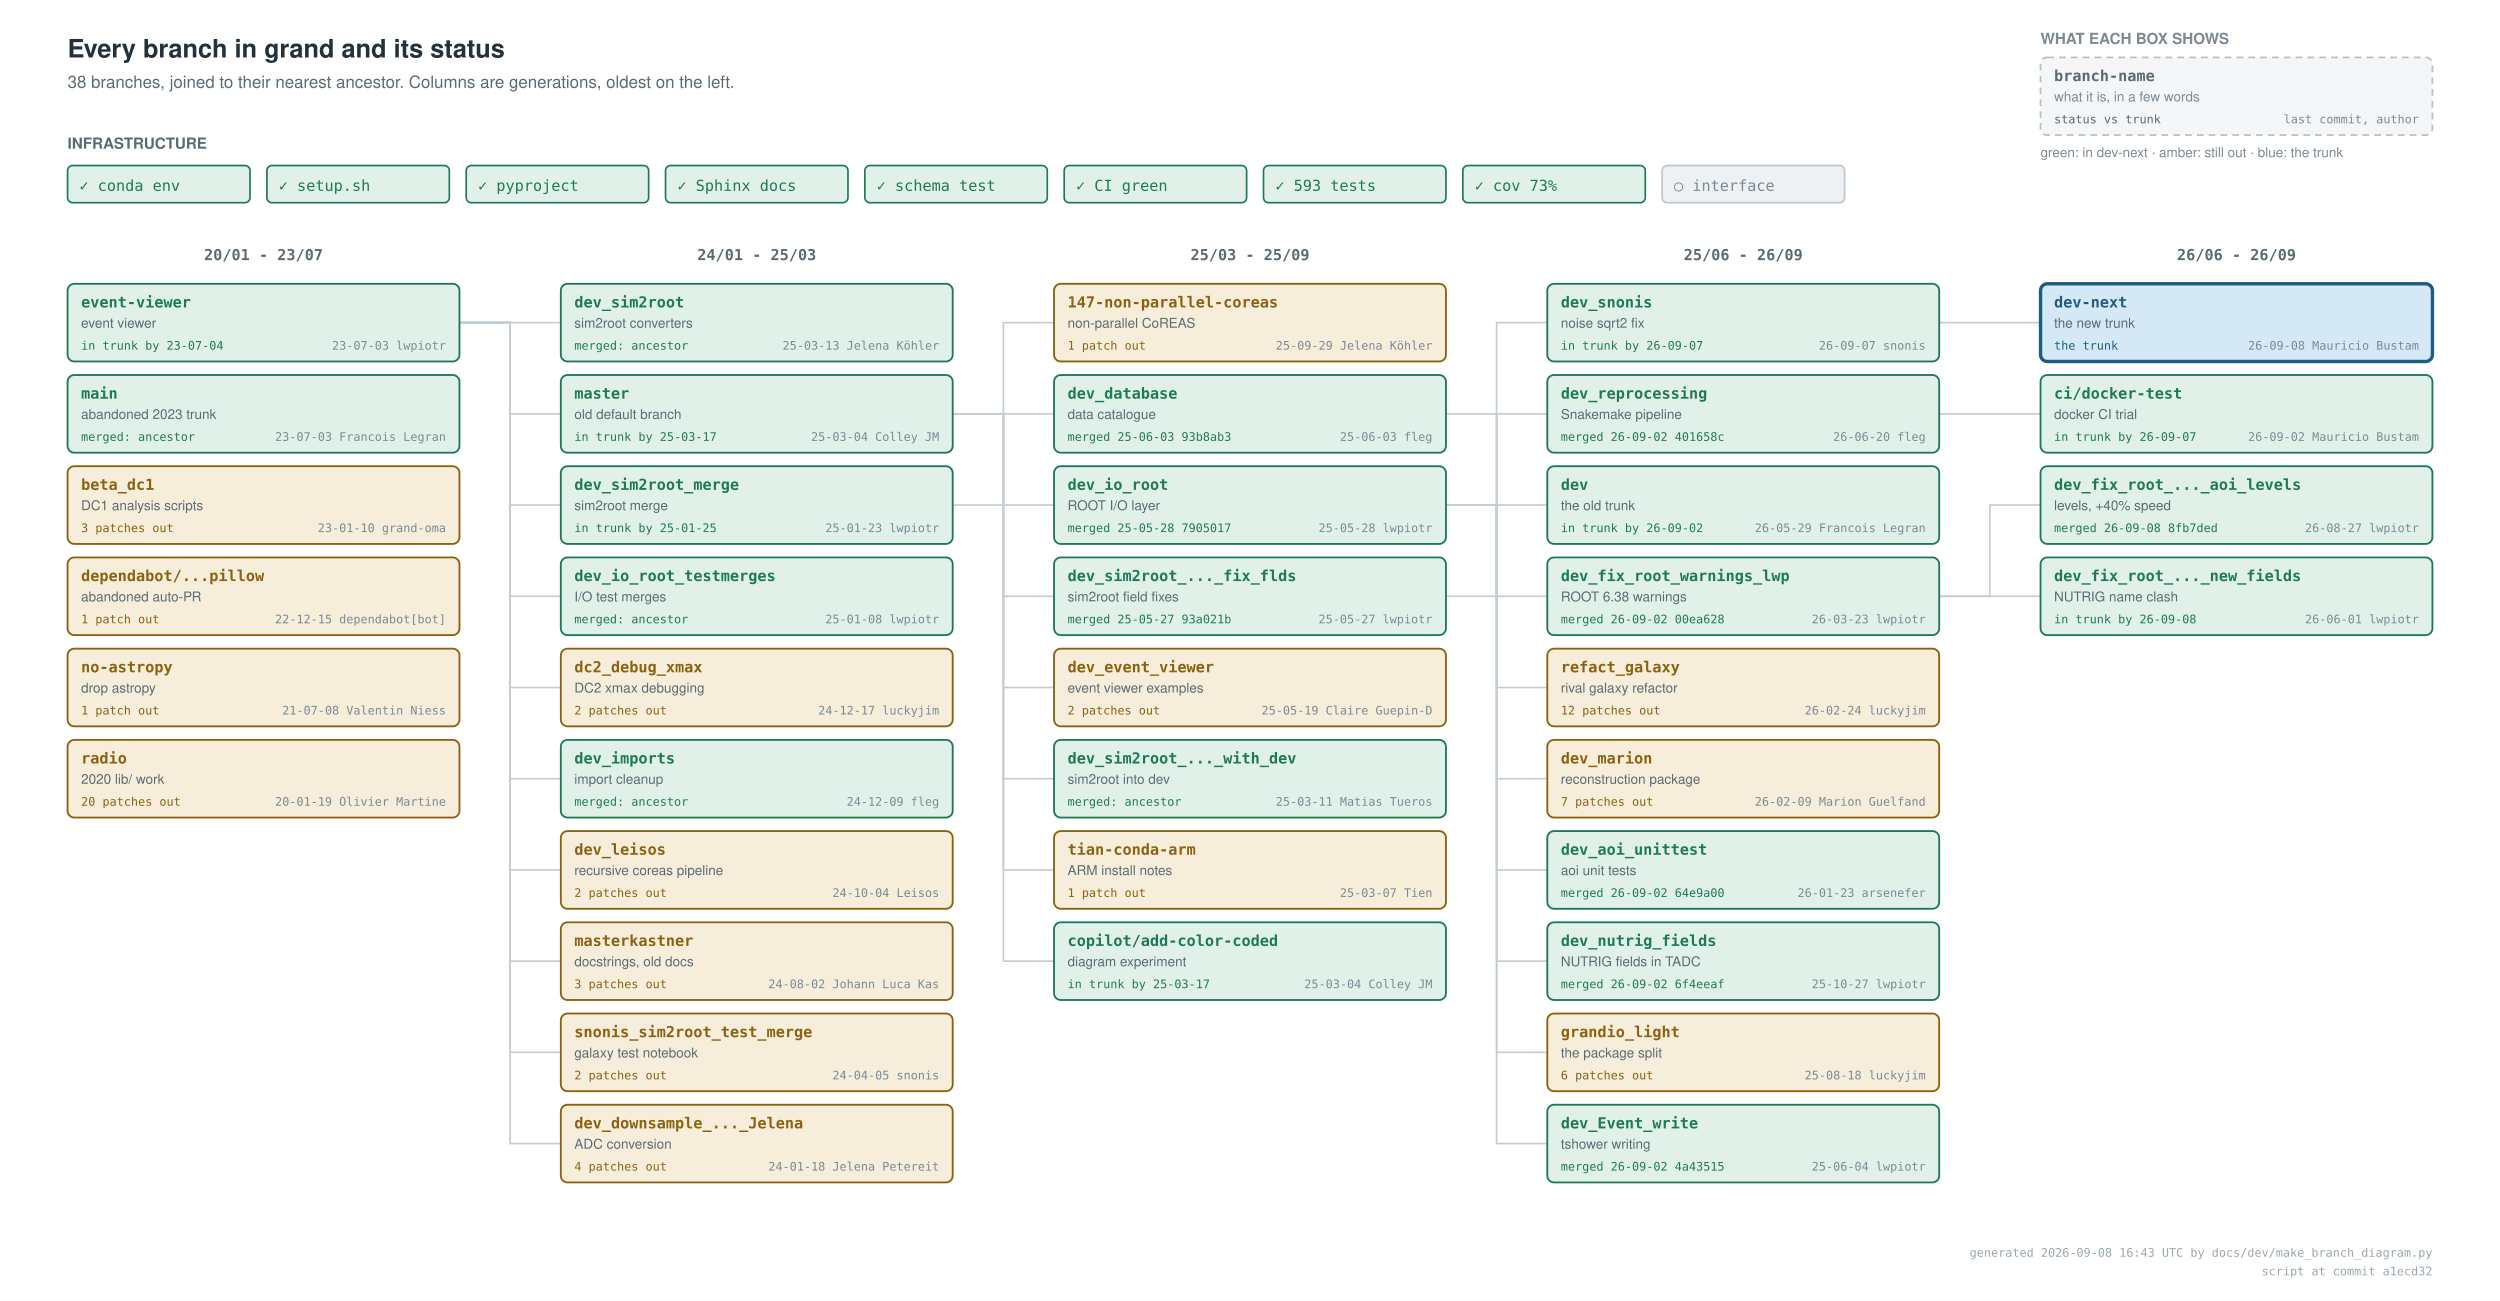
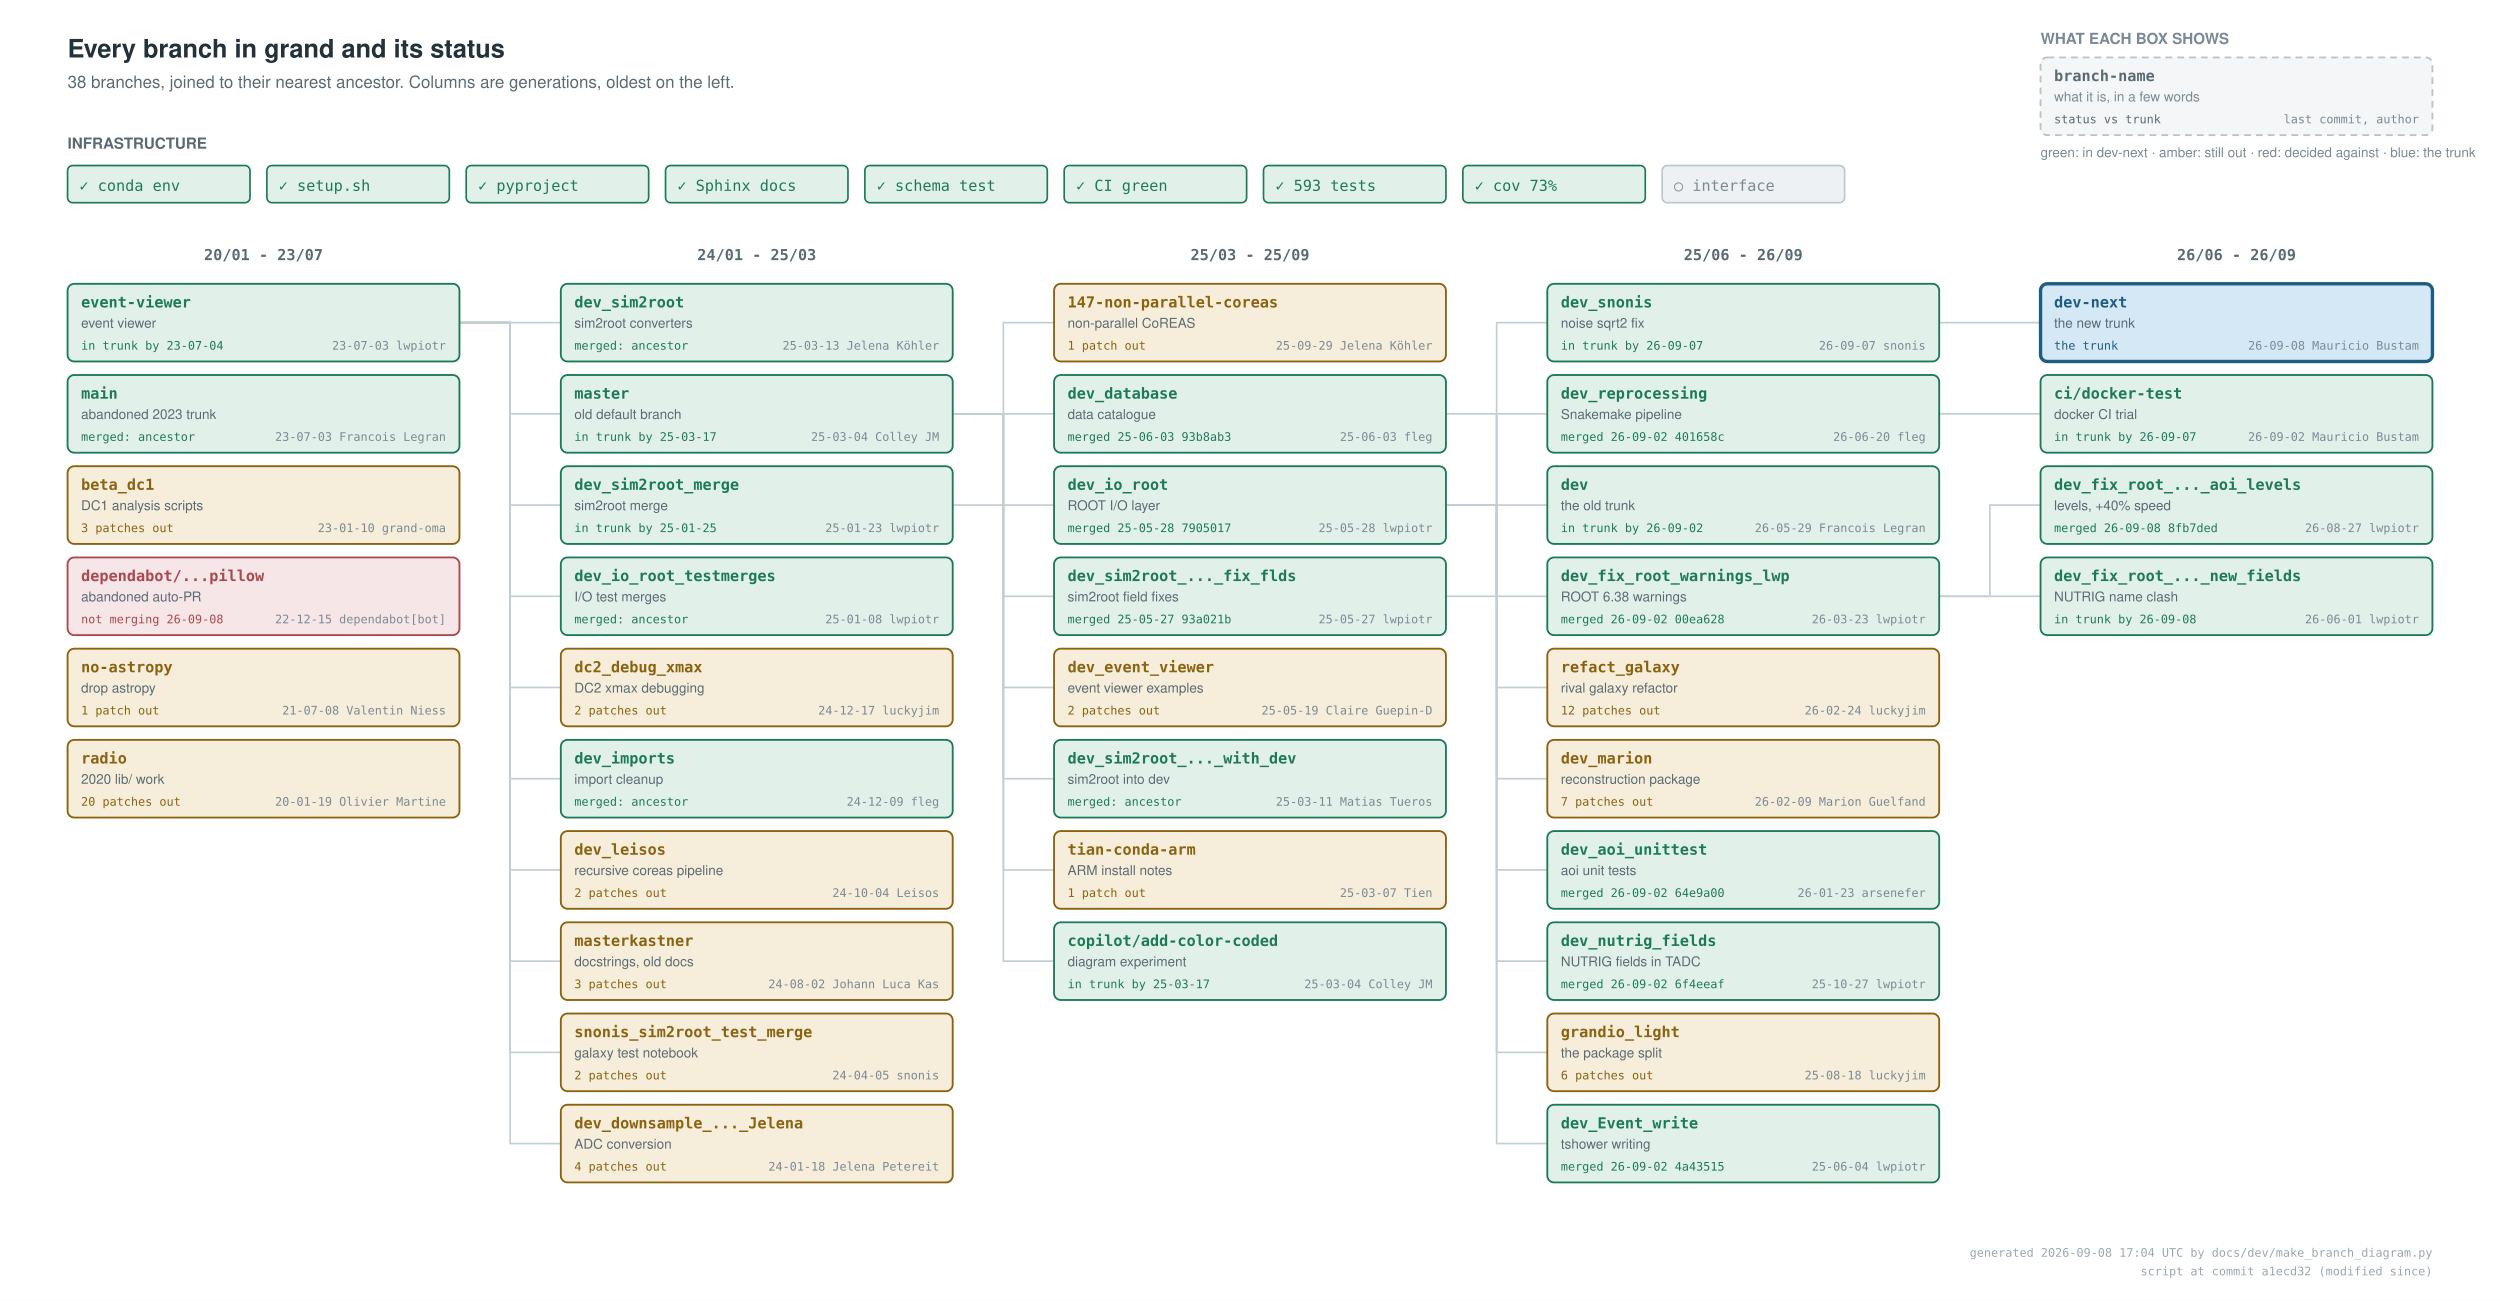
<svg xmlns="http://www.w3.org/2000/svg" viewBox="0 0 1480 770" width="1480" height="770" font-family="IBM Plex Sans, Helvetica, Arial, sans-serif">
  <rect width="1480" height="770" fill="#FFFFFF" />
  <text x="40" y="34" font-size="15" font-weight="600" fill="#22313A">Every branch in grand and its status</text>
  <text x="40" y="52" font-size="10" fill="#5A6A73">38 branches, joined to their nearest ancestor. Columns are generations, oldest on the left.</text>
  <text x="1208.0" y="26.0" font-size="9" font-weight="600" fill="#7A8994">WHAT EACH BOX SHOWS</text>
  <rect x="1208.0" y="34.0" width="232" height="46" rx="4" fill="#F4F6F7" stroke="#B7C4CC" stroke-width="1.1" stroke-dasharray="4 3" />
  <text x="1216.0" y="48.0" font-family="IBM Plex Mono, monospace" font-size="9" font-weight="600" fill="#5A6A73">branch-name</text>
  <text x="1216.0" y="60.0" font-size="8" fill="#7A8994">what it is, in a few words</text>
  <text x="1216.0" y="73.0" font-family="IBM Plex Mono, monospace" font-size="7" fill="#5A6A73">status vs trunk</text>
  <text x="1432.0" y="73.0" font-family="IBM Plex Mono, monospace" font-size="7" fill="#7A8994" text-anchor="end">last commit, author</text>
-   <text x="1208.0" y="93.0" font-size="8" fill="#7A8994">green: in dev-next  ·  amber: still out  ·  blue: the trunk</text>
+   <text x="1208.0" y="93.0" font-size="8" fill="#7A8994">green: in dev-next  ·  amber: still out  ·  red: decided against  ·  blue: the trunk</text>
  <text x="40" y="88" font-size="9" font-weight="600" fill="#5A6A73">INFRASTRUCTURE</text>
  <rect x="40.0" y="98" width="108" height="22" rx="3" fill="#E1F1EA" stroke="#1D7A57" stroke-width="1" />
  <text x="47.0" y="113" font-family="IBM Plex Mono, monospace" font-size="9" fill="#1D7A57">✓ conda env</text>
  <rect x="158.0" y="98" width="108" height="22" rx="3" fill="#E1F1EA" stroke="#1D7A57" stroke-width="1" />
  <text x="165.0" y="113" font-family="IBM Plex Mono, monospace" font-size="9" fill="#1D7A57">✓ setup.sh</text>
  <rect x="276.0" y="98" width="108" height="22" rx="3" fill="#E1F1EA" stroke="#1D7A57" stroke-width="1" />
  <text x="283.0" y="113" font-family="IBM Plex Mono, monospace" font-size="9" fill="#1D7A57">✓ pyproject</text>
  <rect x="394.0" y="98" width="108" height="22" rx="3" fill="#E1F1EA" stroke="#1D7A57" stroke-width="1" />
  <text x="401.0" y="113" font-family="IBM Plex Mono, monospace" font-size="9" fill="#1D7A57">✓ Sphinx docs</text>
  <rect x="512.0" y="98" width="108" height="22" rx="3" fill="#E1F1EA" stroke="#1D7A57" stroke-width="1" />
  <text x="519.0" y="113" font-family="IBM Plex Mono, monospace" font-size="9" fill="#1D7A57">✓ schema test</text>
  <rect x="630.0" y="98" width="108" height="22" rx="3" fill="#E1F1EA" stroke="#1D7A57" stroke-width="1" />
  <text x="637.0" y="113" font-family="IBM Plex Mono, monospace" font-size="9" fill="#1D7A57">✓ CI green</text>
  <rect x="748.0" y="98" width="108" height="22" rx="3" fill="#E1F1EA" stroke="#1D7A57" stroke-width="1" />
  <text x="755.0" y="113" font-family="IBM Plex Mono, monospace" font-size="9" fill="#1D7A57">✓ 593 tests</text>
  <rect x="866.0" y="98" width="108" height="22" rx="3" fill="#E1F1EA" stroke="#1D7A57" stroke-width="1" />
  <text x="873.0" y="113" font-family="IBM Plex Mono, monospace" font-size="9" fill="#1D7A57">✓ cov 73%</text>
  <rect x="984.0" y="98" width="108" height="22" rx="3" fill="#EDF1F3" stroke="#BCC7CE" stroke-width="1" />
  <text x="991.0" y="113" font-family="IBM Plex Mono, monospace" font-size="9" fill="#7A8994">○ interface</text>
  <text x="156.0" y="154.0" font-family="IBM Plex Mono, monospace" font-size="9" font-weight="600" fill="#5A6A73" text-anchor="middle">20/01 - 23/07</text>
  <text x="448.0" y="154.0" font-family="IBM Plex Mono, monospace" font-size="9" font-weight="600" fill="#5A6A73" text-anchor="middle">24/01 - 25/03</text>
  <text x="740.0" y="154.0" font-family="IBM Plex Mono, monospace" font-size="9" font-weight="600" fill="#5A6A73" text-anchor="middle">25/03 - 25/09</text>
  <text x="1032.0" y="154.0" font-family="IBM Plex Mono, monospace" font-size="9" font-weight="600" fill="#5A6A73" text-anchor="middle">25/06 - 26/09</text>
  <text x="1324.0" y="154.0" font-family="IBM Plex Mono, monospace" font-size="9" font-weight="600" fill="#5A6A73" text-anchor="middle">26/06 - 26/09</text>
  <path d="M 564.0 245.0 H 594.0 V 191.0 H 624.0" fill="none" stroke="#C3CDD4" stroke-width="1" />
  <path d="M 1148.0 245.0 H 1178.0 V 245.0 H 1208.0" fill="none" stroke="#C3CDD4" stroke-width="1" />
  <path d="M 564.0 245.0 H 594.0 V 569.0 H 624.0" fill="none" stroke="#C3CDD4" stroke-width="1" />
  <path d="M 272.0 191.0 H 302.0 V 407.0 H 332.0" fill="none" stroke="#C3CDD4" stroke-width="1" />
  <path d="M 856.0 299.0 H 886.0 V 299.0 H 916.0" fill="none" stroke="#C3CDD4" stroke-width="1" />
  <path d="M 1148.0 191.0 H 1178.0 V 191.0 H 1208.0" fill="none" stroke="#C3CDD4" stroke-width="1" />
  <path d="M 856.0 245.0 H 886.0 V 677.0 H 916.0" fill="none" stroke="#C3CDD4" stroke-width="1" />
  <path d="M 856.0 299.0 H 886.0 V 515.0 H 916.0" fill="none" stroke="#C3CDD4" stroke-width="1" />
  <path d="M 564.0 245.0 H 594.0 V 245.0 H 624.0" fill="none" stroke="#C3CDD4" stroke-width="1" />
  <path d="M 272.0 191.0 H 302.0 V 677.0 H 332.0" fill="none" stroke="#C3CDD4" stroke-width="1" />
  <path d="M 564.0 245.0 H 594.0 V 407.0 H 624.0" fill="none" stroke="#C3CDD4" stroke-width="1" />
  <path d="M 1148.0 353.0 H 1178.0 V 299.0 H 1208.0" fill="none" stroke="#C3CDD4" stroke-width="1" />
  <path d="M 856.0 299.0 H 886.0 V 353.0 H 916.0" fill="none" stroke="#C3CDD4" stroke-width="1" />
  <path d="M 1148.0 353.0 H 1178.0 V 353.0 H 1208.0" fill="none" stroke="#C3CDD4" stroke-width="1" />
  <path d="M 272.0 191.0 H 302.0 V 461.0 H 332.0" fill="none" stroke="#C3CDD4" stroke-width="1" />
  <path d="M 564.0 245.0 H 594.0 V 299.0 H 624.0" fill="none" stroke="#C3CDD4" stroke-width="1" />
  <path d="M 272.0 191.0 H 302.0 V 353.0 H 332.0" fill="none" stroke="#C3CDD4" stroke-width="1" />
  <path d="M 272.0 191.0 H 302.0 V 515.0 H 332.0" fill="none" stroke="#C3CDD4" stroke-width="1" />
  <path d="M 856.0 299.0 H 886.0 V 461.0 H 916.0" fill="none" stroke="#C3CDD4" stroke-width="1" />
  <path d="M 856.0 299.0 H 886.0 V 569.0 H 916.0" fill="none" stroke="#C3CDD4" stroke-width="1" />
  <path d="M 856.0 299.0 H 886.0 V 245.0 H 916.0" fill="none" stroke="#C3CDD4" stroke-width="1" />
  <path d="M 272.0 191.0 H 302.0 V 191.0 H 332.0" fill="none" stroke="#C3CDD4" stroke-width="1" />
  <path d="M 272.0 191.0 H 302.0 V 299.0 H 332.0" fill="none" stroke="#C3CDD4" stroke-width="1" />
  <path d="M 564.0 299.0 H 594.0 V 461.0 H 624.0" fill="none" stroke="#C3CDD4" stroke-width="1" />
  <path d="M 564.0 245.0 H 594.0 V 353.0 H 624.0" fill="none" stroke="#C3CDD4" stroke-width="1" />
  <path d="M 856.0 353.0 H 886.0 V 191.0 H 916.0" fill="none" stroke="#C3CDD4" stroke-width="1" />
  <path d="M 856.0 299.0 H 886.0 V 623.0 H 916.0" fill="none" stroke="#C3CDD4" stroke-width="1" />
  <path d="M 272.0 191.0 H 302.0 V 245.0 H 332.0" fill="none" stroke="#C3CDD4" stroke-width="1" />
  <path d="M 272.0 191.0 H 302.0 V 569.0 H 332.0" fill="none" stroke="#C3CDD4" stroke-width="1" />
  <path d="M 856.0 299.0 H 886.0 V 407.0 H 916.0" fill="none" stroke="#C3CDD4" stroke-width="1" />
  <path d="M 272.0 191.0 H 302.0 V 623.0 H 332.0" fill="none" stroke="#C3CDD4" stroke-width="1" />
  <path d="M 564.0 245.0 H 594.0 V 515.0 H 624.0" fill="none" stroke="#C3CDD4" stroke-width="1" />
  <rect x="624.0" y="168.0" width="232" height="46" rx="4" fill="#F6EDDA" stroke="#8A6210" stroke-width="1.1" />
  <text x="632.0" y="182.0" font-family="IBM Plex Mono, monospace" font-size="9" font-weight="600" fill="#8A6210">147-non-parallel-coreas</text>
  <text x="632.0" y="194.0" font-size="8" fill="#5A6A73">non-parallel CoREAS</text>
  <text x="632.0" y="207.0" font-family="IBM Plex Mono, monospace" font-size="7" fill="#8A6210">1 patch out</text>
  <text x="848.0" y="207.0" font-family="IBM Plex Mono, monospace" font-size="7" fill="#7A8994" text-anchor="end">25-09-29 Jelena Köhler</text>
  <rect x="40.0" y="276.0" width="232" height="46" rx="4" fill="#F6EDDA" stroke="#8A6210" stroke-width="1.1" />
  <text x="48.0" y="290.0" font-family="IBM Plex Mono, monospace" font-size="9" font-weight="600" fill="#8A6210">beta_dc1</text>
  <text x="48.0" y="302.0" font-size="8" fill="#5A6A73">DC1 analysis scripts</text>
  <text x="48.0" y="315.0" font-family="IBM Plex Mono, monospace" font-size="7" fill="#8A6210">3 patches out</text>
  <text x="264.0" y="315.0" font-family="IBM Plex Mono, monospace" font-size="7" fill="#7A8994" text-anchor="end">23-01-10 grand-oma</text>
  <rect x="1208.0" y="222.0" width="232" height="46" rx="4" fill="#E1F1EA" stroke="#1D7A57" stroke-width="1.1" />
  <text x="1216.0" y="236.0" font-family="IBM Plex Mono, monospace" font-size="9" font-weight="600" fill="#1D7A57">ci/docker-test</text>
  <text x="1216.0" y="248.0" font-size="8" fill="#5A6A73">docker CI trial</text>
  <text x="1216.0" y="261.0" font-family="IBM Plex Mono, monospace" font-size="7" fill="#1D7A57">in trunk by 26-09-07</text>
  <text x="1432.0" y="261.0" font-family="IBM Plex Mono, monospace" font-size="7" fill="#7A8994" text-anchor="end">26-09-02 Mauricio Bustam</text>
  <rect x="624.0" y="546.0" width="232" height="46" rx="4" fill="#E1F1EA" stroke="#1D7A57" stroke-width="1.1" />
  <text x="632.0" y="560.0" font-family="IBM Plex Mono, monospace" font-size="9" font-weight="600" fill="#1D7A57">copilot/add-color-coded</text>
  <text x="632.0" y="572.0" font-size="8" fill="#5A6A73">diagram experiment</text>
  <text x="632.0" y="585.0" font-family="IBM Plex Mono, monospace" font-size="7" fill="#1D7A57">in trunk by 25-03-17</text>
  <text x="848.0" y="585.0" font-family="IBM Plex Mono, monospace" font-size="7" fill="#7A8994" text-anchor="end">25-03-04 Colley JM</text>
  <rect x="332.0" y="384.0" width="232" height="46" rx="4" fill="#F6EDDA" stroke="#8A6210" stroke-width="1.1" />
  <text x="340.0" y="398.0" font-family="IBM Plex Mono, monospace" font-size="9" font-weight="600" fill="#8A6210">dc2_debug_xmax</text>
  <text x="340.0" y="410.0" font-size="8" fill="#5A6A73">DC2 xmax debugging</text>
  <text x="340.0" y="423.0" font-family="IBM Plex Mono, monospace" font-size="7" fill="#8A6210">2 patches out</text>
  <text x="556.0" y="423.0" font-family="IBM Plex Mono, monospace" font-size="7" fill="#7A8994" text-anchor="end">24-12-17 luckyjim</text>
-   <rect x="40.0" y="330.0" width="232" height="46" rx="4" fill="#F6EDDA" stroke="#8A6210" stroke-width="1.1" />
-   <text x="48.0" y="344.0" font-family="IBM Plex Mono, monospace" font-size="9" font-weight="600" fill="#8A6210">dependabot/...pillow</text>
+   <rect x="40.0" y="330.0" width="232" height="46" rx="4" fill="#F7E6E7" stroke="#A9484E" stroke-width="1.1" />
+   <text x="48.0" y="344.0" font-family="IBM Plex Mono, monospace" font-size="9" font-weight="600" fill="#A9484E">dependabot/...pillow</text>
  <text x="48.0" y="356.0" font-size="8" fill="#5A6A73">abandoned auto-PR</text>
-   <text x="48.0" y="369.0" font-family="IBM Plex Mono, monospace" font-size="7" fill="#8A6210">1 patch out</text>
+   <text x="48.0" y="369.0" font-family="IBM Plex Mono, monospace" font-size="7" fill="#A9484E">not merging 26-09-08</text>
  <text x="264.0" y="369.0" font-family="IBM Plex Mono, monospace" font-size="7" fill="#7A8994" text-anchor="end">22-12-15 dependabot[bot]</text>
  <rect x="916.0" y="276.0" width="232" height="46" rx="4" fill="#E1F1EA" stroke="#1D7A57" stroke-width="1.1" />
  <text x="924.0" y="290.0" font-family="IBM Plex Mono, monospace" font-size="9" font-weight="600" fill="#1D7A57">dev</text>
  <text x="924.0" y="302.0" font-size="8" fill="#5A6A73">the old trunk</text>
  <text x="924.0" y="315.0" font-family="IBM Plex Mono, monospace" font-size="7" fill="#1D7A57">in trunk by 26-09-02</text>
  <text x="1140.0" y="315.0" font-family="IBM Plex Mono, monospace" font-size="7" fill="#7A8994" text-anchor="end">26-05-29 Francois Legran</text>
  <rect x="1208.0" y="168.0" width="232" height="46" rx="4" fill="#D5E8F5" stroke="#1F5C82" stroke-width="2" />
  <text x="1216.0" y="182.0" font-family="IBM Plex Mono, monospace" font-size="9" font-weight="600" fill="#1F5C82">dev-next</text>
  <text x="1216.0" y="194.0" font-size="8" fill="#5A6A73">the new trunk</text>
  <text x="1216.0" y="207.0" font-family="IBM Plex Mono, monospace" font-size="7" fill="#1F5C82">the trunk</text>
  <text x="1432.0" y="207.0" font-family="IBM Plex Mono, monospace" font-size="7" fill="#7A8994" text-anchor="end">26-09-08 Mauricio Bustam</text>
  <rect x="916.0" y="654.0" width="232" height="46" rx="4" fill="#E1F1EA" stroke="#1D7A57" stroke-width="1.1" />
  <text x="924.0" y="668.0" font-family="IBM Plex Mono, monospace" font-size="9" font-weight="600" fill="#1D7A57">dev_Event_write</text>
  <text x="924.0" y="680.0" font-size="8" fill="#5A6A73">tshower writing</text>
  <text x="924.0" y="693.0" font-family="IBM Plex Mono, monospace" font-size="7" fill="#1D7A57">merged 26-09-02 4a43515</text>
  <text x="1140.0" y="693.0" font-family="IBM Plex Mono, monospace" font-size="7" fill="#7A8994" text-anchor="end">25-06-04 lwpiotr</text>
  <rect x="916.0" y="492.0" width="232" height="46" rx="4" fill="#E1F1EA" stroke="#1D7A57" stroke-width="1.1" />
  <text x="924.0" y="506.0" font-family="IBM Plex Mono, monospace" font-size="9" font-weight="600" fill="#1D7A57">dev_aoi_unittest</text>
  <text x="924.0" y="518.0" font-size="8" fill="#5A6A73">aoi unit tests</text>
  <text x="924.0" y="531.0" font-family="IBM Plex Mono, monospace" font-size="7" fill="#1D7A57">merged 26-09-02 64e9a00</text>
  <text x="1140.0" y="531.0" font-family="IBM Plex Mono, monospace" font-size="7" fill="#7A8994" text-anchor="end">26-01-23 arsenefer</text>
  <rect x="624.0" y="222.0" width="232" height="46" rx="4" fill="#E1F1EA" stroke="#1D7A57" stroke-width="1.1" />
  <text x="632.0" y="236.0" font-family="IBM Plex Mono, monospace" font-size="9" font-weight="600" fill="#1D7A57">dev_database</text>
  <text x="632.0" y="248.0" font-size="8" fill="#5A6A73">data catalogue</text>
  <text x="632.0" y="261.0" font-family="IBM Plex Mono, monospace" font-size="7" fill="#1D7A57">merged 25-06-03 93b8ab3</text>
  <text x="848.0" y="261.0" font-family="IBM Plex Mono, monospace" font-size="7" fill="#7A8994" text-anchor="end">25-06-03 fleg</text>
  <rect x="332.0" y="654.0" width="232" height="46" rx="4" fill="#F6EDDA" stroke="#8A6210" stroke-width="1.1" />
  <text x="340.0" y="668.0" font-family="IBM Plex Mono, monospace" font-size="9" font-weight="600" fill="#8A6210">dev_downsample_..._Jelena</text>
  <text x="340.0" y="680.0" font-size="8" fill="#5A6A73">ADC conversion</text>
  <text x="340.0" y="693.0" font-family="IBM Plex Mono, monospace" font-size="7" fill="#8A6210">4 patches out</text>
  <text x="556.0" y="693.0" font-family="IBM Plex Mono, monospace" font-size="7" fill="#7A8994" text-anchor="end">24-01-18 Jelena Petereit</text>
  <rect x="624.0" y="384.0" width="232" height="46" rx="4" fill="#F6EDDA" stroke="#8A6210" stroke-width="1.1" />
  <text x="632.0" y="398.0" font-family="IBM Plex Mono, monospace" font-size="9" font-weight="600" fill="#8A6210">dev_event_viewer</text>
  <text x="632.0" y="410.0" font-size="8" fill="#5A6A73">event viewer examples</text>
  <text x="632.0" y="423.0" font-family="IBM Plex Mono, monospace" font-size="7" fill="#8A6210">2 patches out</text>
  <text x="848.0" y="423.0" font-family="IBM Plex Mono, monospace" font-size="7" fill="#7A8994" text-anchor="end">25-05-19 Claire Guepin-D</text>
  <rect x="1208.0" y="276.0" width="232" height="46" rx="4" fill="#E1F1EA" stroke="#1D7A57" stroke-width="1.1" />
  <text x="1216.0" y="290.0" font-family="IBM Plex Mono, monospace" font-size="9" font-weight="600" fill="#1D7A57">dev_fix_root_..._aoi_levels</text>
  <text x="1216.0" y="302.0" font-size="8" fill="#5A6A73">levels, +40% speed</text>
  <text x="1216.0" y="315.0" font-family="IBM Plex Mono, monospace" font-size="7" fill="#1D7A57">merged 26-09-08 8fb7ded</text>
  <text x="1432.0" y="315.0" font-family="IBM Plex Mono, monospace" font-size="7" fill="#7A8994" text-anchor="end">26-08-27 lwpiotr</text>
  <rect x="916.0" y="330.0" width="232" height="46" rx="4" fill="#E1F1EA" stroke="#1D7A57" stroke-width="1.1" />
  <text x="924.0" y="344.0" font-family="IBM Plex Mono, monospace" font-size="9" font-weight="600" fill="#1D7A57">dev_fix_root_warnings_lwp</text>
  <text x="924.0" y="356.0" font-size="8" fill="#5A6A73">ROOT 6.38 warnings</text>
  <text x="924.0" y="369.0" font-family="IBM Plex Mono, monospace" font-size="7" fill="#1D7A57">merged 26-09-02 00ea628</text>
  <text x="1140.0" y="369.0" font-family="IBM Plex Mono, monospace" font-size="7" fill="#7A8994" text-anchor="end">26-03-23 lwpiotr</text>
  <rect x="1208.0" y="330.0" width="232" height="46" rx="4" fill="#E1F1EA" stroke="#1D7A57" stroke-width="1.1" />
  <text x="1216.0" y="344.0" font-family="IBM Plex Mono, monospace" font-size="9" font-weight="600" fill="#1D7A57">dev_fix_root_..._new_fields</text>
  <text x="1216.0" y="356.0" font-size="8" fill="#5A6A73">NUTRIG name clash</text>
  <text x="1216.0" y="369.0" font-family="IBM Plex Mono, monospace" font-size="7" fill="#1D7A57">in trunk by 26-09-08</text>
  <text x="1432.0" y="369.0" font-family="IBM Plex Mono, monospace" font-size="7" fill="#7A8994" text-anchor="end">26-06-01 lwpiotr</text>
  <rect x="332.0" y="438.0" width="232" height="46" rx="4" fill="#E1F1EA" stroke="#1D7A57" stroke-width="1.1" />
  <text x="340.0" y="452.0" font-family="IBM Plex Mono, monospace" font-size="9" font-weight="600" fill="#1D7A57">dev_imports</text>
  <text x="340.0" y="464.0" font-size="8" fill="#5A6A73">import cleanup</text>
  <text x="340.0" y="477.0" font-family="IBM Plex Mono, monospace" font-size="7" fill="#1D7A57">merged: ancestor</text>
  <text x="556.0" y="477.0" font-family="IBM Plex Mono, monospace" font-size="7" fill="#7A8994" text-anchor="end">24-12-09 fleg</text>
  <rect x="624.0" y="276.0" width="232" height="46" rx="4" fill="#E1F1EA" stroke="#1D7A57" stroke-width="1.1" />
  <text x="632.0" y="290.0" font-family="IBM Plex Mono, monospace" font-size="9" font-weight="600" fill="#1D7A57">dev_io_root</text>
  <text x="632.0" y="302.0" font-size="8" fill="#5A6A73">ROOT I/O layer</text>
  <text x="632.0" y="315.0" font-family="IBM Plex Mono, monospace" font-size="7" fill="#1D7A57">merged 25-05-28 7905017</text>
  <text x="848.0" y="315.0" font-family="IBM Plex Mono, monospace" font-size="7" fill="#7A8994" text-anchor="end">25-05-28 lwpiotr</text>
  <rect x="332.0" y="330.0" width="232" height="46" rx="4" fill="#E1F1EA" stroke="#1D7A57" stroke-width="1.1" />
  <text x="340.0" y="344.0" font-family="IBM Plex Mono, monospace" font-size="9" font-weight="600" fill="#1D7A57">dev_io_root_testmerges</text>
  <text x="340.0" y="356.0" font-size="8" fill="#5A6A73">I/O test merges</text>
  <text x="340.0" y="369.0" font-family="IBM Plex Mono, monospace" font-size="7" fill="#1D7A57">merged: ancestor</text>
  <text x="556.0" y="369.0" font-family="IBM Plex Mono, monospace" font-size="7" fill="#7A8994" text-anchor="end">25-01-08 lwpiotr</text>
  <rect x="332.0" y="492.0" width="232" height="46" rx="4" fill="#F6EDDA" stroke="#8A6210" stroke-width="1.1" />
  <text x="340.0" y="506.0" font-family="IBM Plex Mono, monospace" font-size="9" font-weight="600" fill="#8A6210">dev_leisos</text>
  <text x="340.0" y="518.0" font-size="8" fill="#5A6A73">recursive coreas pipeline</text>
  <text x="340.0" y="531.0" font-family="IBM Plex Mono, monospace" font-size="7" fill="#8A6210">2 patches out</text>
  <text x="556.0" y="531.0" font-family="IBM Plex Mono, monospace" font-size="7" fill="#7A8994" text-anchor="end">24-10-04 Leisos</text>
  <rect x="916.0" y="438.0" width="232" height="46" rx="4" fill="#F6EDDA" stroke="#8A6210" stroke-width="1.1" />
  <text x="924.0" y="452.0" font-family="IBM Plex Mono, monospace" font-size="9" font-weight="600" fill="#8A6210">dev_marion</text>
  <text x="924.0" y="464.0" font-size="8" fill="#5A6A73">reconstruction package</text>
  <text x="924.0" y="477.0" font-family="IBM Plex Mono, monospace" font-size="7" fill="#8A6210">7 patches out</text>
  <text x="1140.0" y="477.0" font-family="IBM Plex Mono, monospace" font-size="7" fill="#7A8994" text-anchor="end">26-02-09 Marion Guelfand</text>
  <rect x="916.0" y="546.0" width="232" height="46" rx="4" fill="#E1F1EA" stroke="#1D7A57" stroke-width="1.1" />
  <text x="924.0" y="560.0" font-family="IBM Plex Mono, monospace" font-size="9" font-weight="600" fill="#1D7A57">dev_nutrig_fields</text>
  <text x="924.0" y="572.0" font-size="8" fill="#5A6A73">NUTRIG fields in TADC</text>
  <text x="924.0" y="585.0" font-family="IBM Plex Mono, monospace" font-size="7" fill="#1D7A57">merged 26-09-02 6f4eeaf</text>
  <text x="1140.0" y="585.0" font-family="IBM Plex Mono, monospace" font-size="7" fill="#7A8994" text-anchor="end">25-10-27 lwpiotr</text>
  <rect x="916.0" y="222.0" width="232" height="46" rx="4" fill="#E1F1EA" stroke="#1D7A57" stroke-width="1.1" />
  <text x="924.0" y="236.0" font-family="IBM Plex Mono, monospace" font-size="9" font-weight="600" fill="#1D7A57">dev_reprocessing</text>
  <text x="924.0" y="248.0" font-size="8" fill="#5A6A73">Snakemake pipeline</text>
  <text x="924.0" y="261.0" font-family="IBM Plex Mono, monospace" font-size="7" fill="#1D7A57">merged 26-09-02 401658c</text>
  <text x="1140.0" y="261.0" font-family="IBM Plex Mono, monospace" font-size="7" fill="#7A8994" text-anchor="end">26-06-20 fleg</text>
  <rect x="332.0" y="168.0" width="232" height="46" rx="4" fill="#E1F1EA" stroke="#1D7A57" stroke-width="1.1" />
  <text x="340.0" y="182.0" font-family="IBM Plex Mono, monospace" font-size="9" font-weight="600" fill="#1D7A57">dev_sim2root</text>
  <text x="340.0" y="194.0" font-size="8" fill="#5A6A73">sim2root converters</text>
  <text x="340.0" y="207.0" font-family="IBM Plex Mono, monospace" font-size="7" fill="#1D7A57">merged: ancestor</text>
  <text x="556.0" y="207.0" font-family="IBM Plex Mono, monospace" font-size="7" fill="#7A8994" text-anchor="end">25-03-13 Jelena Köhler</text>
  <rect x="332.0" y="276.0" width="232" height="46" rx="4" fill="#E1F1EA" stroke="#1D7A57" stroke-width="1.1" />
  <text x="340.0" y="290.0" font-family="IBM Plex Mono, monospace" font-size="9" font-weight="600" fill="#1D7A57">dev_sim2root_merge</text>
  <text x="340.0" y="302.0" font-size="8" fill="#5A6A73">sim2root merge</text>
  <text x="340.0" y="315.0" font-family="IBM Plex Mono, monospace" font-size="7" fill="#1D7A57">in trunk by 25-01-25</text>
  <text x="556.0" y="315.0" font-family="IBM Plex Mono, monospace" font-size="7" fill="#7A8994" text-anchor="end">25-01-23 lwpiotr</text>
  <rect x="624.0" y="438.0" width="232" height="46" rx="4" fill="#E1F1EA" stroke="#1D7A57" stroke-width="1.1" />
  <text x="632.0" y="452.0" font-family="IBM Plex Mono, monospace" font-size="9" font-weight="600" fill="#1D7A57">dev_sim2root_..._with_dev</text>
  <text x="632.0" y="464.0" font-size="8" fill="#5A6A73">sim2root into dev</text>
  <text x="632.0" y="477.0" font-family="IBM Plex Mono, monospace" font-size="7" fill="#1D7A57">merged: ancestor</text>
  <text x="848.0" y="477.0" font-family="IBM Plex Mono, monospace" font-size="7" fill="#7A8994" text-anchor="end">25-03-11 Matias Tueros</text>
  <rect x="624.0" y="330.0" width="232" height="46" rx="4" fill="#E1F1EA" stroke="#1D7A57" stroke-width="1.1" />
  <text x="632.0" y="344.0" font-family="IBM Plex Mono, monospace" font-size="9" font-weight="600" fill="#1D7A57">dev_sim2root_..._fix_flds</text>
  <text x="632.0" y="356.0" font-size="8" fill="#5A6A73">sim2root field fixes</text>
  <text x="632.0" y="369.0" font-family="IBM Plex Mono, monospace" font-size="7" fill="#1D7A57">merged 25-05-27 93a021b</text>
  <text x="848.0" y="369.0" font-family="IBM Plex Mono, monospace" font-size="7" fill="#7A8994" text-anchor="end">25-05-27 lwpiotr</text>
  <rect x="916.0" y="168.0" width="232" height="46" rx="4" fill="#E1F1EA" stroke="#1D7A57" stroke-width="1.1" />
  <text x="924.0" y="182.0" font-family="IBM Plex Mono, monospace" font-size="9" font-weight="600" fill="#1D7A57">dev_snonis</text>
  <text x="924.0" y="194.0" font-size="8" fill="#5A6A73">noise sqrt2 fix</text>
  <text x="924.0" y="207.0" font-family="IBM Plex Mono, monospace" font-size="7" fill="#1D7A57">in trunk by 26-09-07</text>
  <text x="1140.0" y="207.0" font-family="IBM Plex Mono, monospace" font-size="7" fill="#7A8994" text-anchor="end">26-09-07 snonis</text>
  <rect x="40.0" y="168.0" width="232" height="46" rx="4" fill="#E1F1EA" stroke="#1D7A57" stroke-width="1.1" />
  <text x="48.0" y="182.0" font-family="IBM Plex Mono, monospace" font-size="9" font-weight="600" fill="#1D7A57">event-viewer</text>
  <text x="48.0" y="194.0" font-size="8" fill="#5A6A73">event viewer</text>
  <text x="48.0" y="207.0" font-family="IBM Plex Mono, monospace" font-size="7" fill="#1D7A57">in trunk by 23-07-04</text>
  <text x="264.0" y="207.0" font-family="IBM Plex Mono, monospace" font-size="7" fill="#7A8994" text-anchor="end">23-07-03 lwpiotr</text>
  <rect x="916.0" y="600.0" width="232" height="46" rx="4" fill="#F6EDDA" stroke="#8A6210" stroke-width="1.1" />
  <text x="924.0" y="614.0" font-family="IBM Plex Mono, monospace" font-size="9" font-weight="600" fill="#8A6210">grandio_light</text>
  <text x="924.0" y="626.0" font-size="8" fill="#5A6A73">the package split</text>
  <text x="924.0" y="639.0" font-family="IBM Plex Mono, monospace" font-size="7" fill="#8A6210">6 patches out</text>
  <text x="1140.0" y="639.0" font-family="IBM Plex Mono, monospace" font-size="7" fill="#7A8994" text-anchor="end">25-08-18 luckyjim</text>
  <rect x="40.0" y="222.0" width="232" height="46" rx="4" fill="#E1F1EA" stroke="#1D7A57" stroke-width="1.1" />
  <text x="48.0" y="236.0" font-family="IBM Plex Mono, monospace" font-size="9" font-weight="600" fill="#1D7A57">main</text>
  <text x="48.0" y="248.0" font-size="8" fill="#5A6A73">abandoned 2023 trunk</text>
  <text x="48.0" y="261.0" font-family="IBM Plex Mono, monospace" font-size="7" fill="#1D7A57">merged: ancestor</text>
  <text x="264.0" y="261.0" font-family="IBM Plex Mono, monospace" font-size="7" fill="#7A8994" text-anchor="end">23-07-03 Francois Legran</text>
  <rect x="332.0" y="222.0" width="232" height="46" rx="4" fill="#E1F1EA" stroke="#1D7A57" stroke-width="1.1" />
  <text x="340.0" y="236.0" font-family="IBM Plex Mono, monospace" font-size="9" font-weight="600" fill="#1D7A57">master</text>
  <text x="340.0" y="248.0" font-size="8" fill="#5A6A73">old default branch</text>
  <text x="340.0" y="261.0" font-family="IBM Plex Mono, monospace" font-size="7" fill="#1D7A57">in trunk by 25-03-17</text>
  <text x="556.0" y="261.0" font-family="IBM Plex Mono, monospace" font-size="7" fill="#7A8994" text-anchor="end">25-03-04 Colley JM</text>
  <rect x="332.0" y="546.0" width="232" height="46" rx="4" fill="#F6EDDA" stroke="#8A6210" stroke-width="1.1" />
  <text x="340.0" y="560.0" font-family="IBM Plex Mono, monospace" font-size="9" font-weight="600" fill="#8A6210">masterkastner</text>
  <text x="340.0" y="572.0" font-size="8" fill="#5A6A73">docstrings, old docs</text>
  <text x="340.0" y="585.0" font-family="IBM Plex Mono, monospace" font-size="7" fill="#8A6210">3 patches out</text>
  <text x="556.0" y="585.0" font-family="IBM Plex Mono, monospace" font-size="7" fill="#7A8994" text-anchor="end">24-08-02 Johann Luca Kas</text>
  <rect x="40.0" y="384.0" width="232" height="46" rx="4" fill="#F6EDDA" stroke="#8A6210" stroke-width="1.1" />
  <text x="48.0" y="398.0" font-family="IBM Plex Mono, monospace" font-size="9" font-weight="600" fill="#8A6210">no-astropy</text>
  <text x="48.0" y="410.0" font-size="8" fill="#5A6A73">drop astropy</text>
  <text x="48.0" y="423.0" font-family="IBM Plex Mono, monospace" font-size="7" fill="#8A6210">1 patch out</text>
  <text x="264.0" y="423.0" font-family="IBM Plex Mono, monospace" font-size="7" fill="#7A8994" text-anchor="end">21-07-08 Valentin Niess</text>
  <rect x="40.0" y="438.0" width="232" height="46" rx="4" fill="#F6EDDA" stroke="#8A6210" stroke-width="1.1" />
  <text x="48.0" y="452.0" font-family="IBM Plex Mono, monospace" font-size="9" font-weight="600" fill="#8A6210">radio</text>
  <text x="48.0" y="464.0" font-size="8" fill="#5A6A73">2020 lib/ work</text>
  <text x="48.0" y="477.0" font-family="IBM Plex Mono, monospace" font-size="7" fill="#8A6210">20 patches out</text>
  <text x="264.0" y="477.0" font-family="IBM Plex Mono, monospace" font-size="7" fill="#7A8994" text-anchor="end">20-01-19 Olivier Martine</text>
  <rect x="916.0" y="384.0" width="232" height="46" rx="4" fill="#F6EDDA" stroke="#8A6210" stroke-width="1.1" />
  <text x="924.0" y="398.0" font-family="IBM Plex Mono, monospace" font-size="9" font-weight="600" fill="#8A6210">refact_galaxy</text>
  <text x="924.0" y="410.0" font-size="8" fill="#5A6A73">rival galaxy refactor</text>
  <text x="924.0" y="423.0" font-family="IBM Plex Mono, monospace" font-size="7" fill="#8A6210">12 patches out</text>
  <text x="1140.0" y="423.0" font-family="IBM Plex Mono, monospace" font-size="7" fill="#7A8994" text-anchor="end">26-02-24 luckyjim</text>
  <rect x="332.0" y="600.0" width="232" height="46" rx="4" fill="#F6EDDA" stroke="#8A6210" stroke-width="1.1" />
  <text x="340.0" y="614.0" font-family="IBM Plex Mono, monospace" font-size="9" font-weight="600" fill="#8A6210">snonis_sim2root_test_merge</text>
  <text x="340.0" y="626.0" font-size="8" fill="#5A6A73">galaxy test notebook</text>
  <text x="340.0" y="639.0" font-family="IBM Plex Mono, monospace" font-size="7" fill="#8A6210">2 patches out</text>
  <text x="556.0" y="639.0" font-family="IBM Plex Mono, monospace" font-size="7" fill="#7A8994" text-anchor="end">24-04-05 snonis</text>
  <rect x="624.0" y="492.0" width="232" height="46" rx="4" fill="#F6EDDA" stroke="#8A6210" stroke-width="1.1" />
  <text x="632.0" y="506.0" font-family="IBM Plex Mono, monospace" font-size="9" font-weight="600" fill="#8A6210">tian-conda-arm</text>
  <text x="632.0" y="518.0" font-size="8" fill="#5A6A73">ARM install notes</text>
  <text x="632.0" y="531.0" font-family="IBM Plex Mono, monospace" font-size="7" fill="#8A6210">1 patch out</text>
  <text x="848.0" y="531.0" font-family="IBM Plex Mono, monospace" font-size="7" fill="#7A8994" text-anchor="end">25-03-07 Tien</text>
-   <text x="1440.0" y="744.0" font-family="IBM Plex Mono, monospace" font-size="7" fill="#9AA7AF" text-anchor="end">generated 2026-09-08 16:43 UTC by docs/dev/make_branch_diagram.py</text>
-   <text x="1440.0" y="755.0" font-family="IBM Plex Mono, monospace" font-size="7" fill="#9AA7AF" text-anchor="end">script at commit a1ecd32</text>
+   <text x="1440.0" y="744.0" font-family="IBM Plex Mono, monospace" font-size="7" fill="#9AA7AF" text-anchor="end">generated 2026-09-08 17:04 UTC by docs/dev/make_branch_diagram.py</text>
+   <text x="1440.0" y="755.0" font-family="IBM Plex Mono, monospace" font-size="7" fill="#9AA7AF" text-anchor="end">script at commit a1ecd32 (modified since)</text>
</svg>
